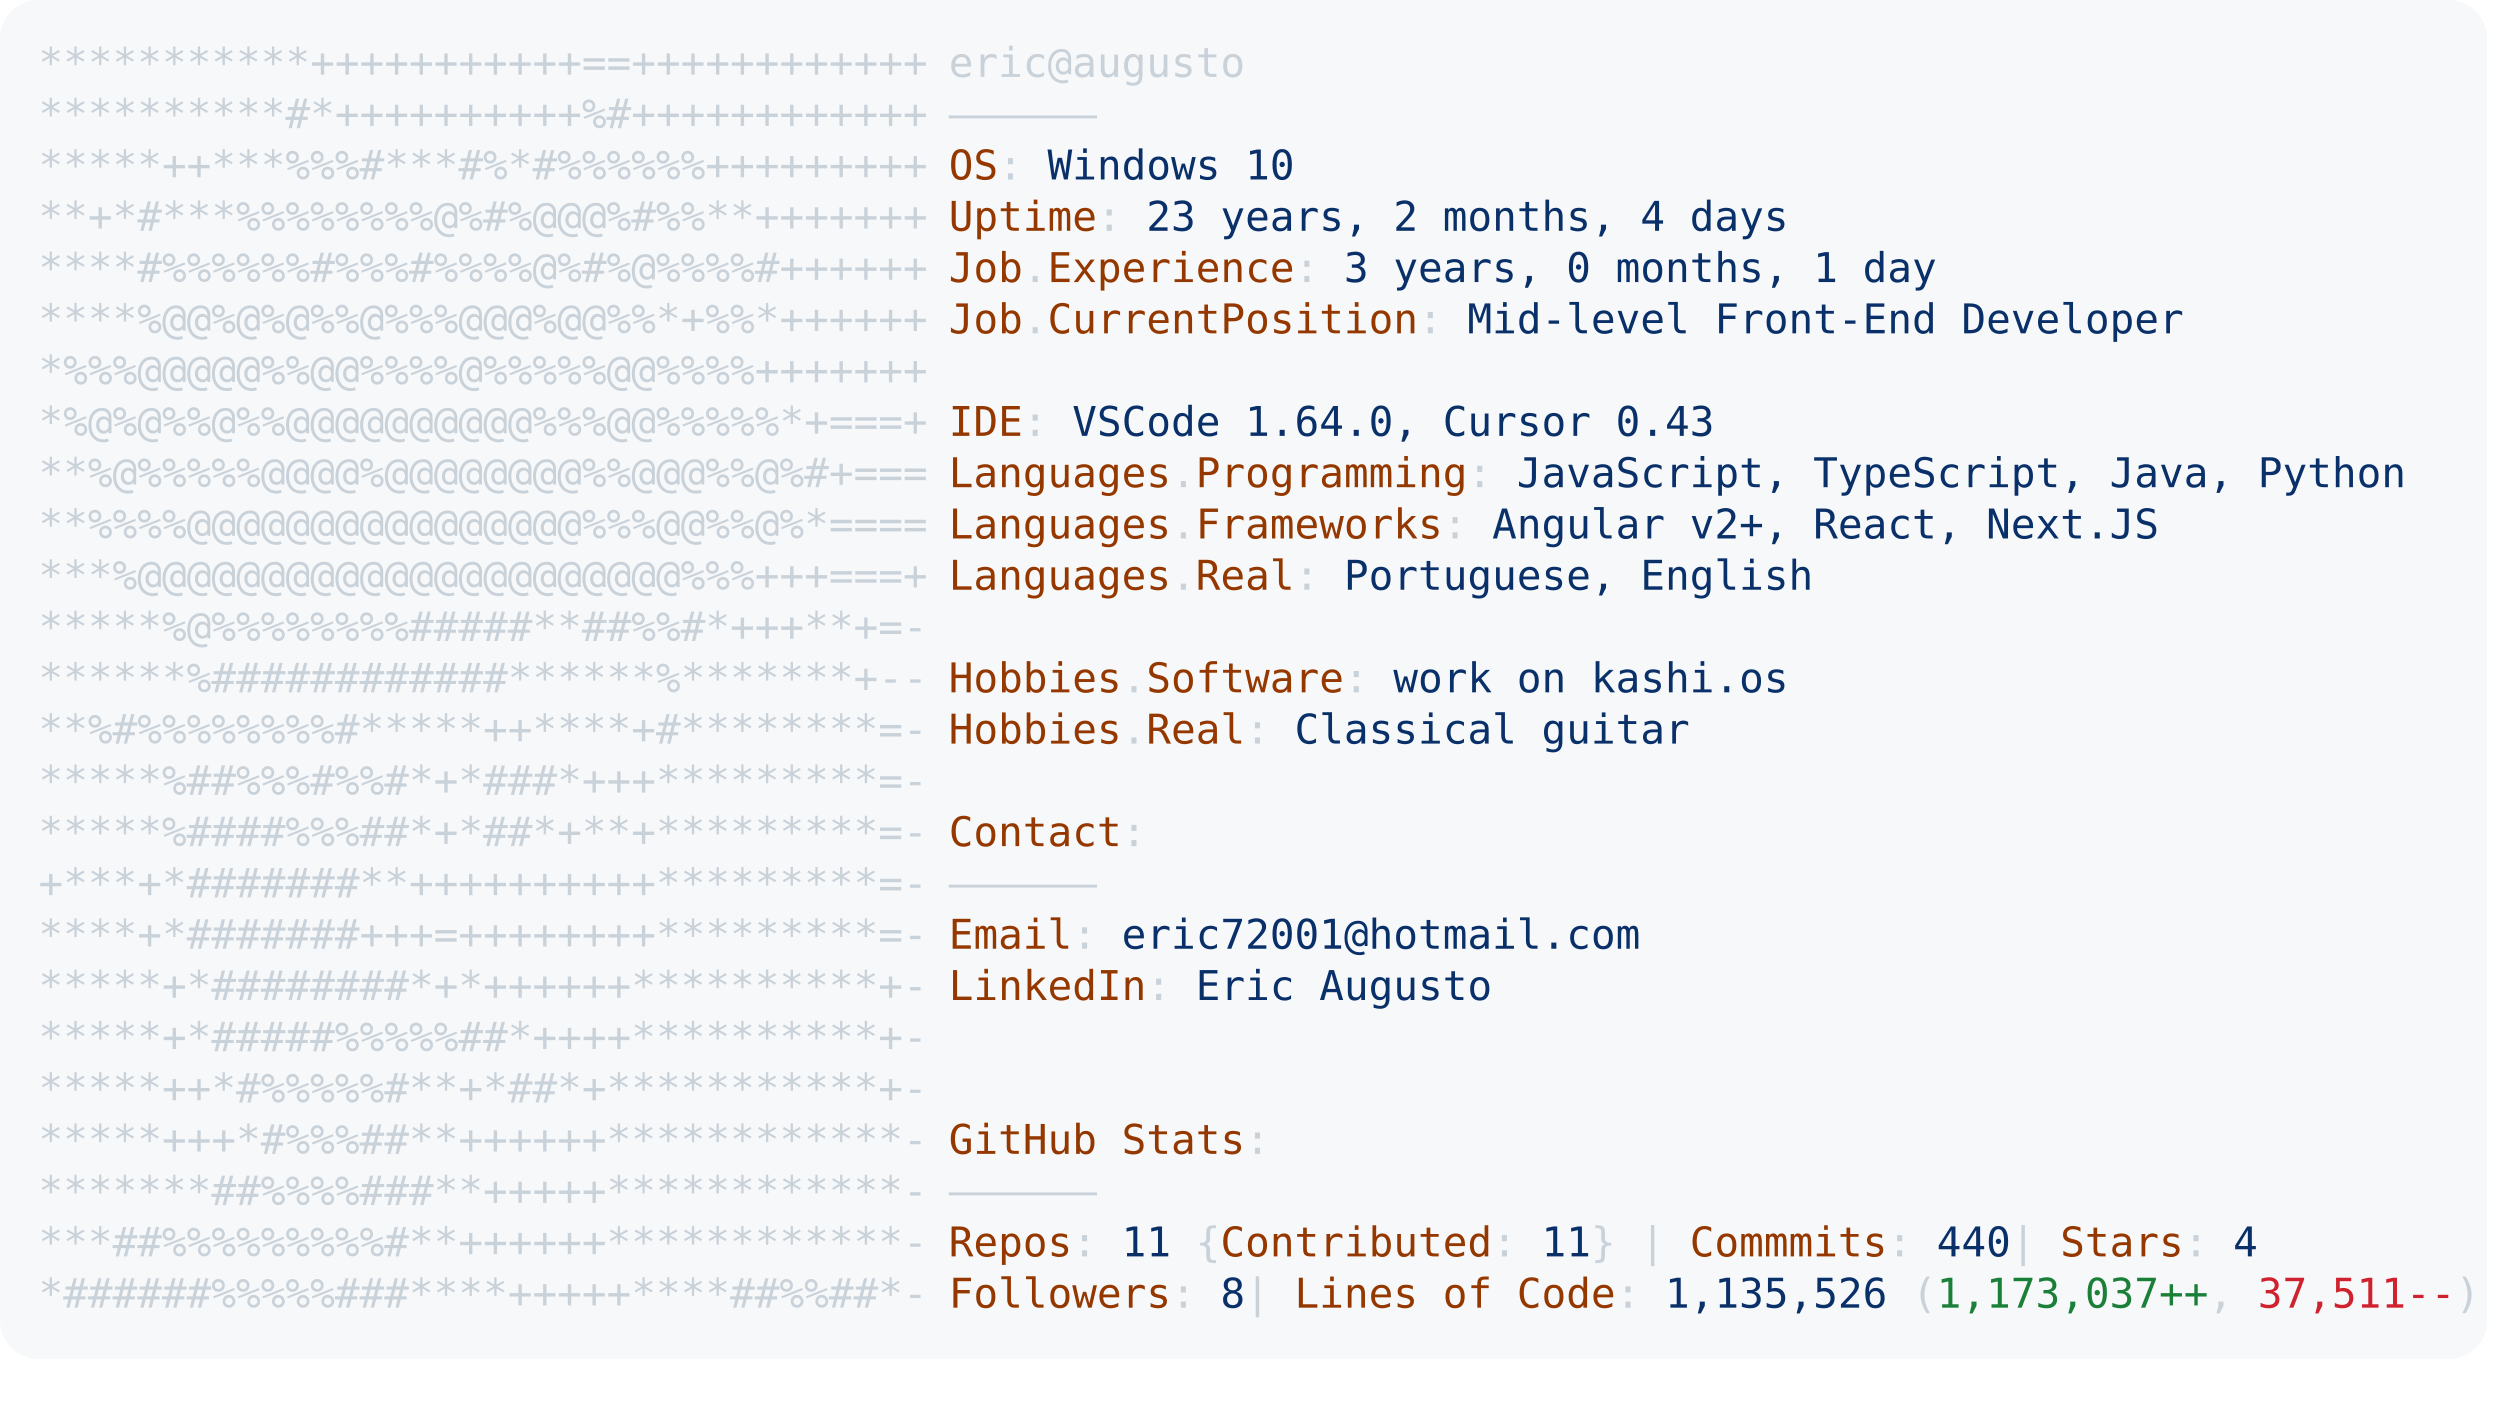
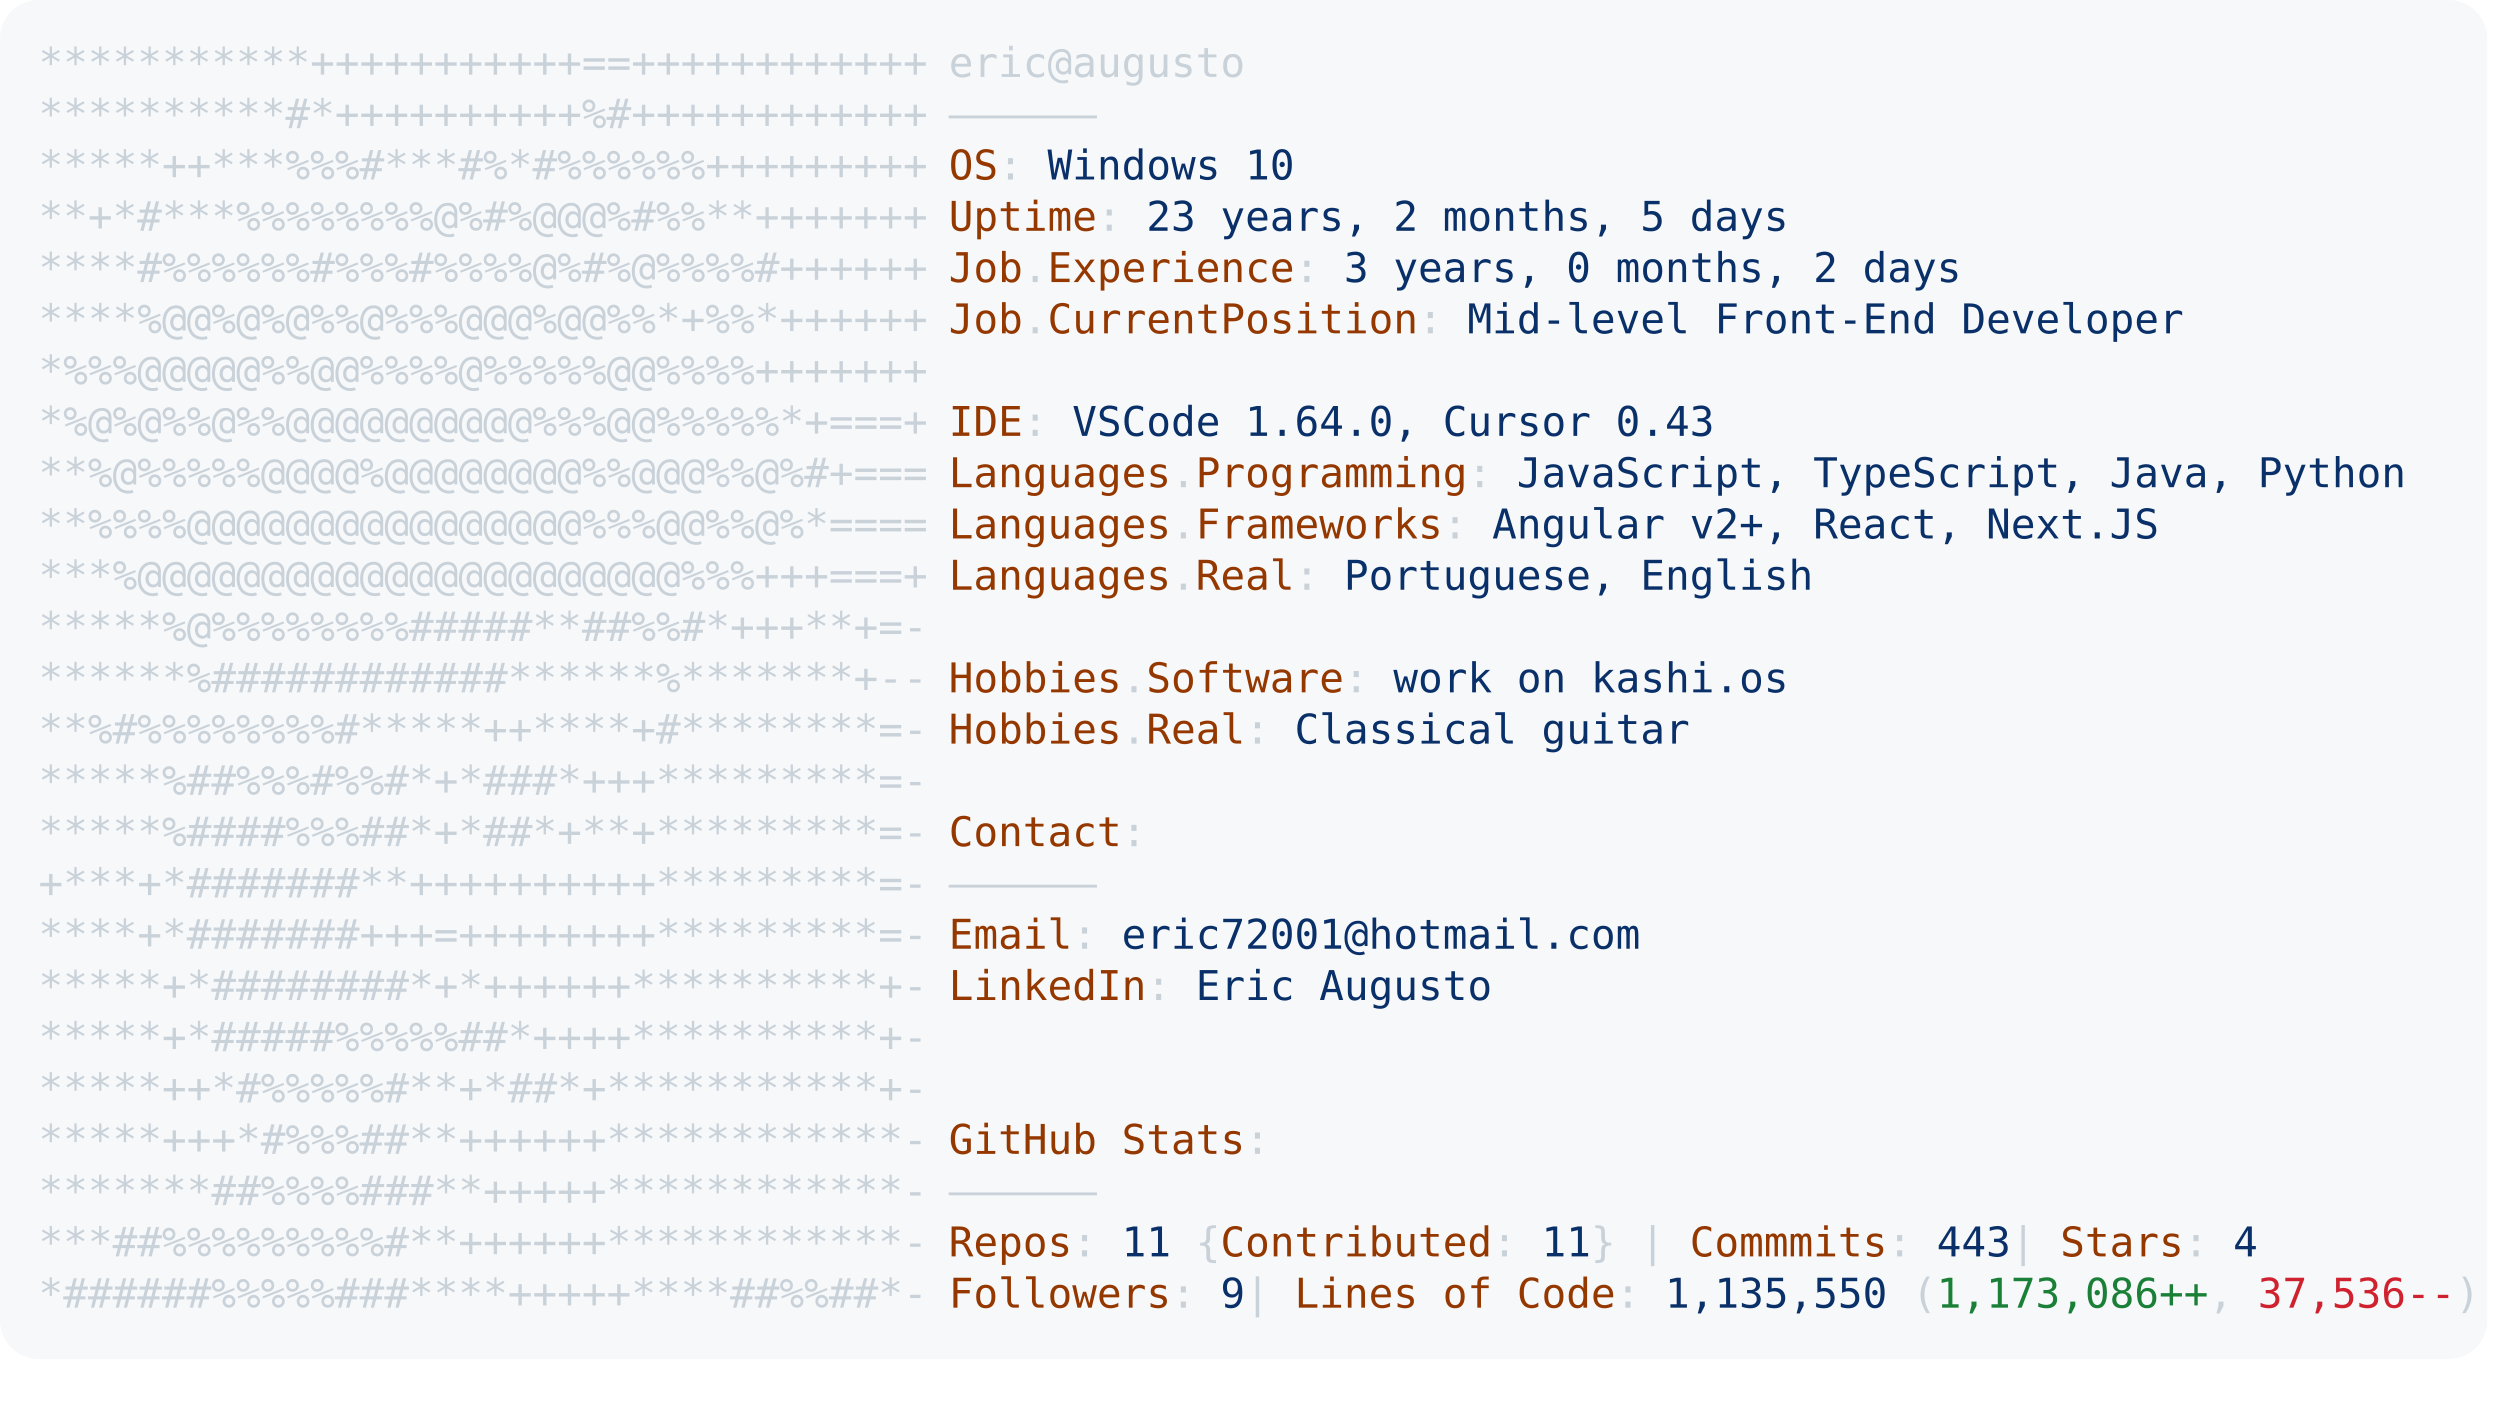
<svg xmlns="http://www.w3.org/2000/svg" font-family="Andale Mono,AndaleMono,Consolas,monospace" width="975px" height="550px" font-size="16px">
  <style>
.keyColor {fill: #953800;}
.valueColor {fill: #0a3069;}
.addColor {fill: #1a7f37;}
.delColor {fill: #cf222e;}
.commentColor {fill: #8b949e;}
text, tspan {white-space: pre;}
</style>
  <rect width="970px" height="530px" fill="#f6f8fa" rx="15" />
  <text x="15" y="30" fill="#c9d1d9" class="ascii">
    <tspan x="15" y="30">***********+++++++++++==++++++++++++</tspan>
    <tspan x="15" y="50">**********#*++++++++++%#++++++++++++</tspan>
    <tspan x="15" y="70">*****++***%%%#***#%*#%%%%%%+++++++++</tspan>
    <tspan x="15" y="90">**+*#***%%%%%%%%@%#%@@@%#%%**+++++++</tspan>
    <tspan x="15" y="110">****#%%%%%%#%%%#%%%%@%#%@%%%%#++++++</tspan>
    <tspan x="15" y="130">****%@@%@%@%%@%%%@@@%@@%%*+%%*++++++</tspan>
    <tspan x="15" y="150">*%%%@@@@@%%@@%%%%@%%%%%@@%%%%+++++++</tspan>
    <tspan x="15" y="170">*%@%@%%@%%@@@@@@@@@@%%%@@%%%%%*+===+</tspan>
    <tspan x="15" y="190">**%@%%%%%@@@@%@@@@@@@@%%@@@%%@%#+===</tspan>
    <tspan x="15" y="210">**%%%%@@@@@@@@@@@@@@@@%%%@@%%@%*====</tspan>
    <tspan x="15" y="230">***%@@@@@@@@@@@@@@@@@@@@@@%%%+++===+</tspan>
    <tspan x="15" y="250">*****%@%%%%%%%%#####**##%%#*+++**+=-</tspan>
    <tspan x="15" y="270">******%############******%*******+--</tspan>
    <tspan x="15" y="290">**%#%%%%%%%%#*****++****+#********=-</tspan>
    <tspan x="15" y="310">*****%##%%%#%%#*+*###*+++*********=-</tspan>
    <tspan x="15" y="330">*****%####%%%##*+*##*+**+*********=-</tspan>
    <tspan x="15" y="350">+***+*#######**++++++++++*********=-</tspan>
    <tspan x="15" y="370">****+*#######+++=++++++++*********=-</tspan>
    <tspan x="15" y="390">*****+*########*+*++++++**********+-</tspan>
    <tspan x="15" y="410">*****+*#####%%%%%##*++++**********+-</tspan>
    <tspan x="15" y="430">*****++*#%%%%%#**+*##*+***********+-</tspan>
    <tspan x="15" y="450">*****+++*#%%%##**++++++************-</tspan>
    <tspan x="15" y="470">*******##%%%%###**+++++************-</tspan>
    <tspan x="15" y="490">***##%%%%%%%%%#**++++++************-</tspan>
    <tspan x="15" y="510">*######%%%%%###****+++++****##%%##*-</tspan>
  </text>
  <text x="370" y="30" fill="#c9d1d9">
    <tspan x="370" y="30">eric@augusto</tspan>
    <tspan x="370" y="50">——————</tspan>
    <tspan x="370" y="70" class="keyColor">OS</tspan>: <tspan class="valueColor">Windows 10</tspan>
-     <tspan x="370" y="90" class="keyColor">Uptime</tspan>: <tspan class="valueColor">23 years, 2 months, 4 days</tspan>
-     <tspan x="370" y="110" class="keyColor">Job</tspan>.<tspan class="keyColor">Experience</tspan>: <tspan class="valueColor">3 years, 0 months, 1 day</tspan>
+     <tspan x="370" y="90" class="keyColor">Uptime</tspan>: <tspan class="valueColor">23 years, 2 months, 5 days</tspan>
+     <tspan x="370" y="110" class="keyColor">Job</tspan>.<tspan class="keyColor">Experience</tspan>: <tspan class="valueColor">3 years, 0 months, 2 days</tspan>
    <tspan x="370" y="130" class="keyColor">Job</tspan>.<tspan class="keyColor">CurrentPosition</tspan>: <tspan class="valueColor">Mid-level Front-End Developer</tspan>
    <tspan x="370" y="170" class="keyColor">IDE</tspan>: <tspan class="valueColor">VSCode 1.64.0, Cursor 0.43</tspan>
    <tspan x="370" y="190" class="keyColor">Languages</tspan>.<tspan class="keyColor">Programming</tspan>: <tspan class="valueColor">JavaScript, TypeScript, Java, Python</tspan>
    <tspan x="370" y="210" class="keyColor">Languages</tspan>.<tspan class="keyColor">Frameworks</tspan>: <tspan class="valueColor">Angular v2+, React, Next.JS</tspan>
    <tspan x="370" y="230" class="keyColor">Languages</tspan>.<tspan class="keyColor">Real</tspan>: <tspan class="valueColor">Portuguese, English</tspan>
    <tspan x="370" y="270" class="keyColor">Hobbies</tspan>.<tspan class="keyColor">Software</tspan>: <tspan class="valueColor">work on kashi.os </tspan>
    <tspan x="370" y="290" class="keyColor">Hobbies</tspan>.<tspan class="keyColor">Real</tspan>: <tspan class="valueColor">Classical guitar</tspan>
    <tspan x="370" y="330" class="keyColor">Contact</tspan>:
<tspan x="370" y="350">——————</tspan>
    <tspan x="370" y="370" class="keyColor">Email</tspan>: <tspan class="valueColor">eric72001@hotmail.com</tspan>
    <tspan x="370" y="390" class="keyColor">LinkedIn</tspan>: <tspan class="valueColor"> Eric Augusto</tspan>
    <tspan x="370" y="450" class="keyColor">GitHub Stats</tspan>:
<tspan x="370" y="470">——————</tspan>
-     <tspan x="370" y="490" class="keyColor">Repos</tspan>: <tspan class="valueColor">11</tspan> {<tspan class="keyColor">Contributed</tspan>: <tspan class="valueColor">11</tspan>}  | <tspan class="keyColor">Commmits</tspan>: <tspan class="valueColor">440    </tspan>| <tspan class="keyColor">Stars</tspan>: <tspan class="valueColor">4</tspan>
-     <tspan x="370" y="510" class="keyColor">Followers</tspan>: <tspan class="valueColor">8   </tspan>| <tspan class="keyColor">Lines of Code</tspan>: <tspan class="valueColor">1,135,526</tspan> (<tspan class="addColor">1,173,037++</tspan>, <tspan class="delColor">37,511--</tspan>)
+     <tspan x="370" y="490" class="keyColor">Repos</tspan>: <tspan class="valueColor">11</tspan> {<tspan class="keyColor">Contributed</tspan>: <tspan class="valueColor">11</tspan>}  | <tspan class="keyColor">Commmits</tspan>: <tspan class="valueColor">443    </tspan>| <tspan class="keyColor">Stars</tspan>: <tspan class="valueColor">4</tspan>
+     <tspan x="370" y="510" class="keyColor">Followers</tspan>: <tspan class="valueColor">9   </tspan>| <tspan class="keyColor">Lines of Code</tspan>: <tspan class="valueColor">1,135,550</tspan> (<tspan class="addColor">1,173,086++</tspan>, <tspan class="delColor">37,536--</tspan>)
</text>
</svg>
